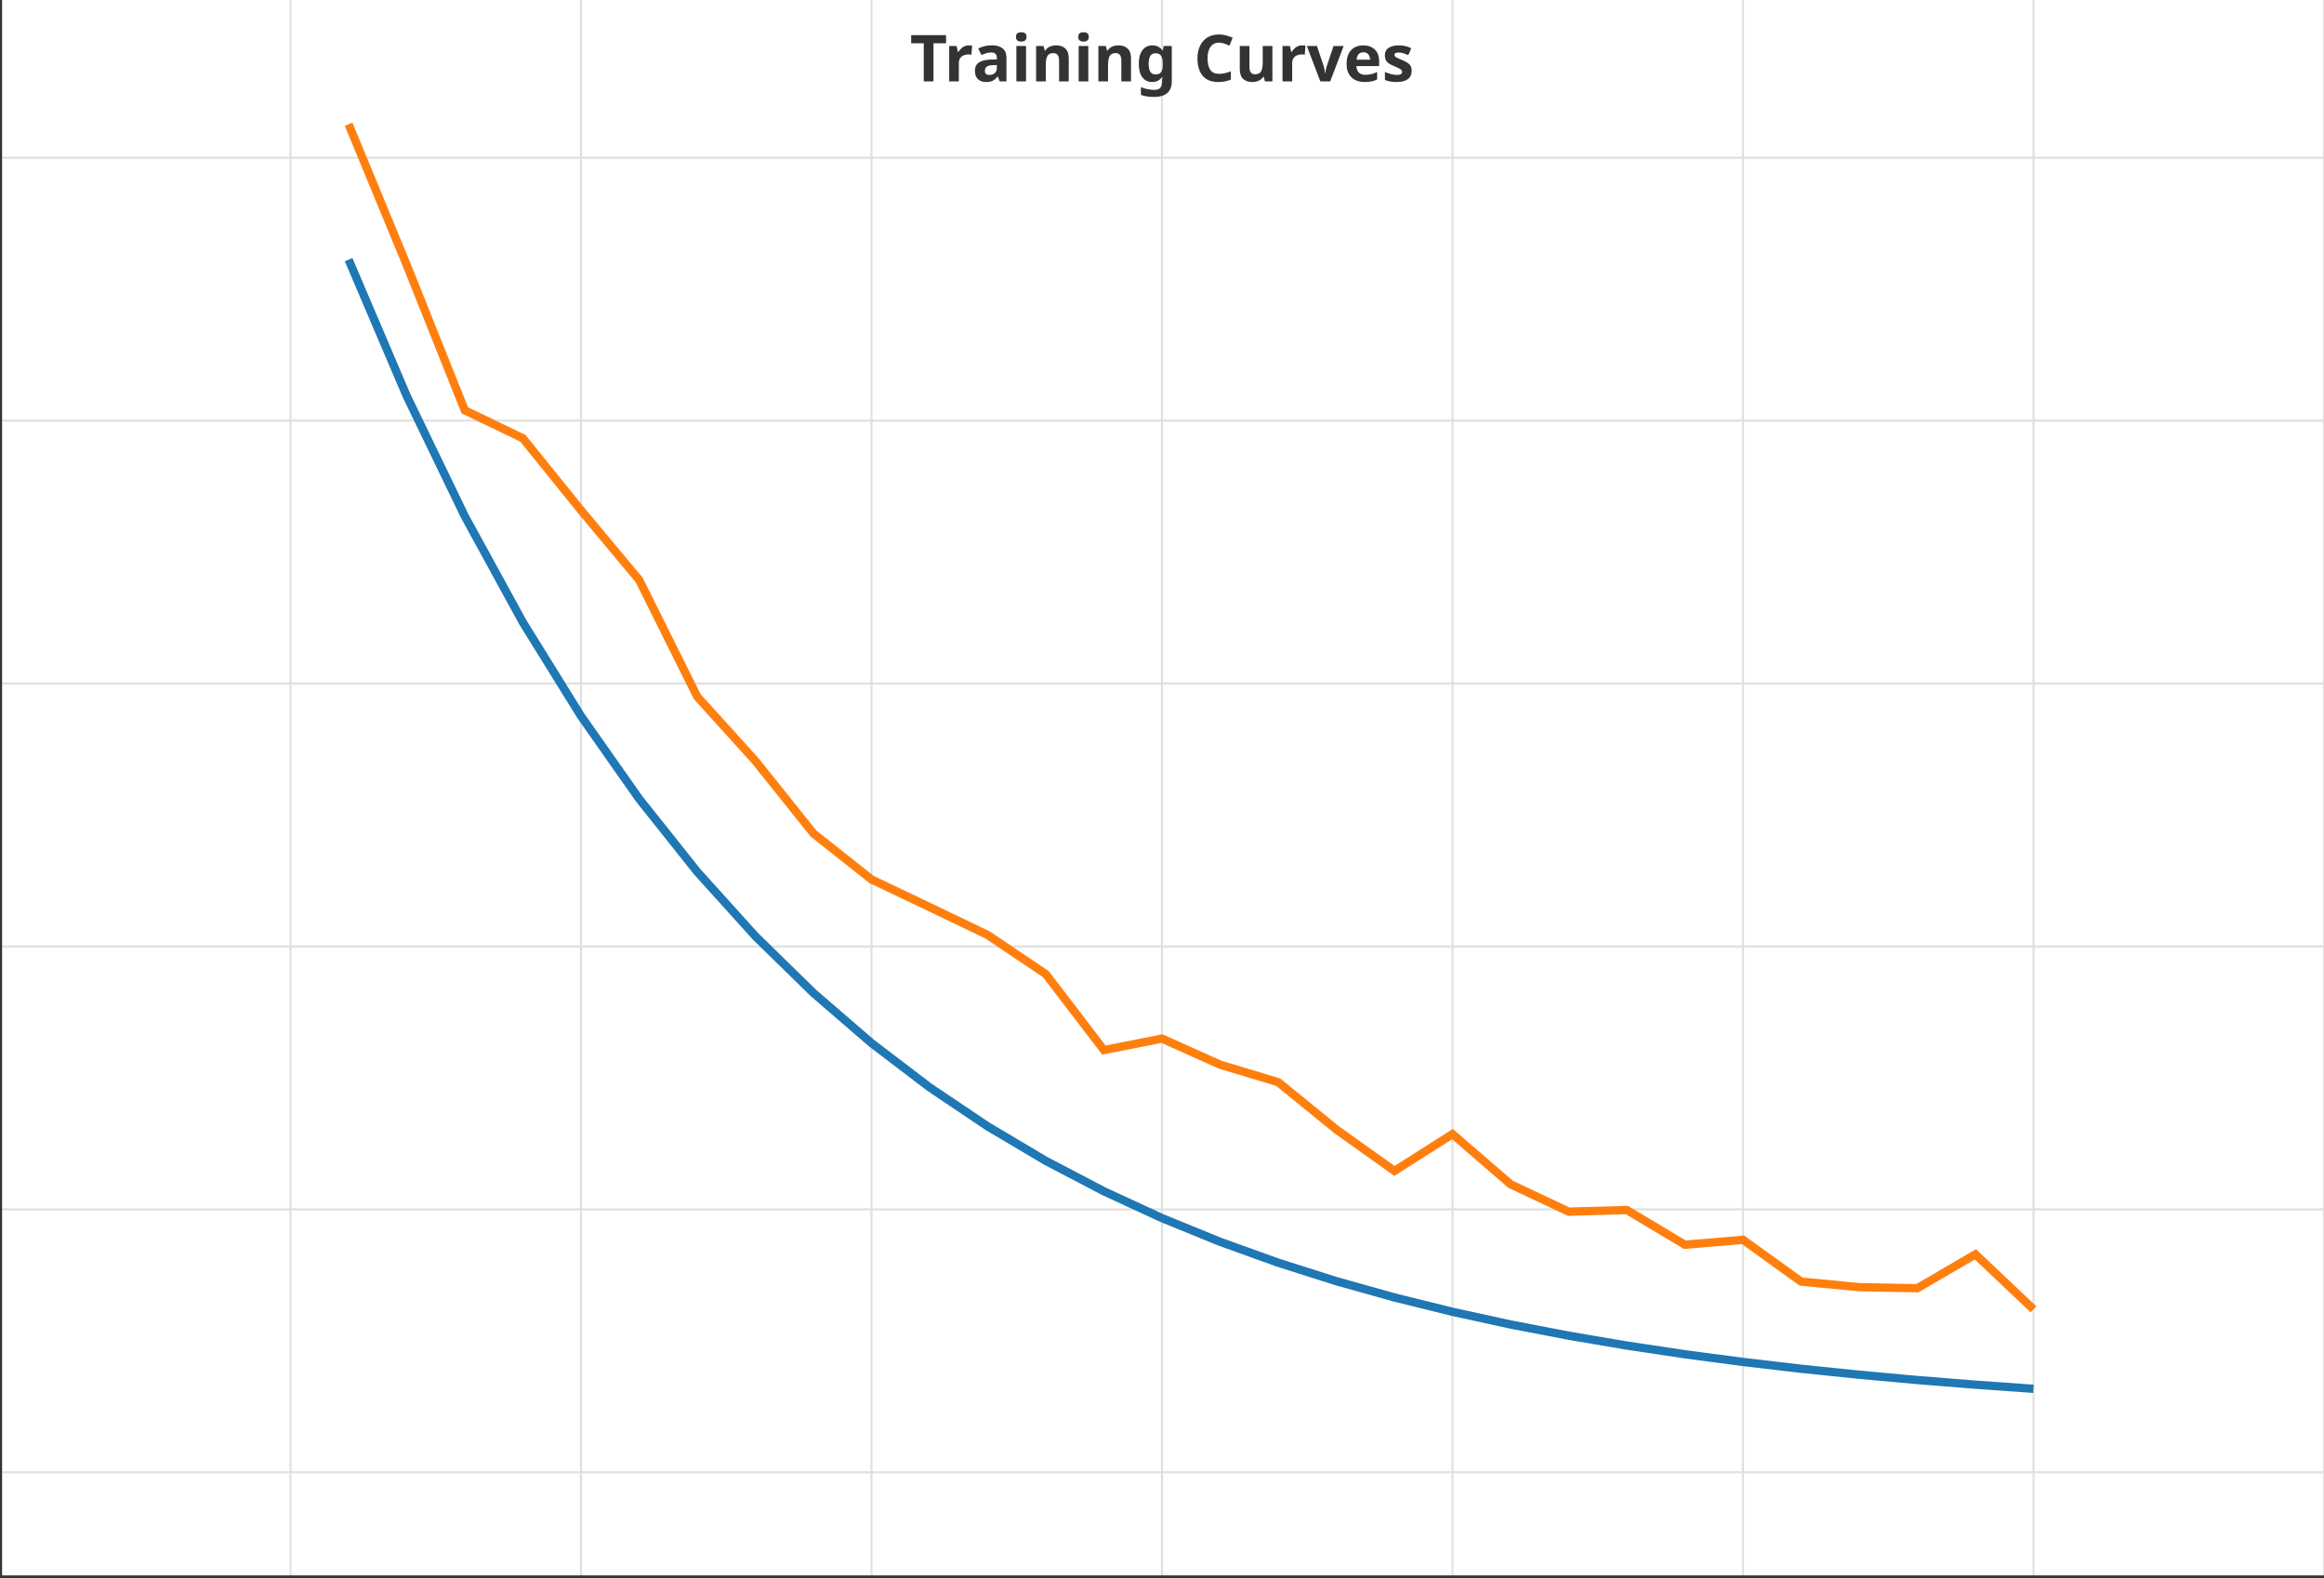
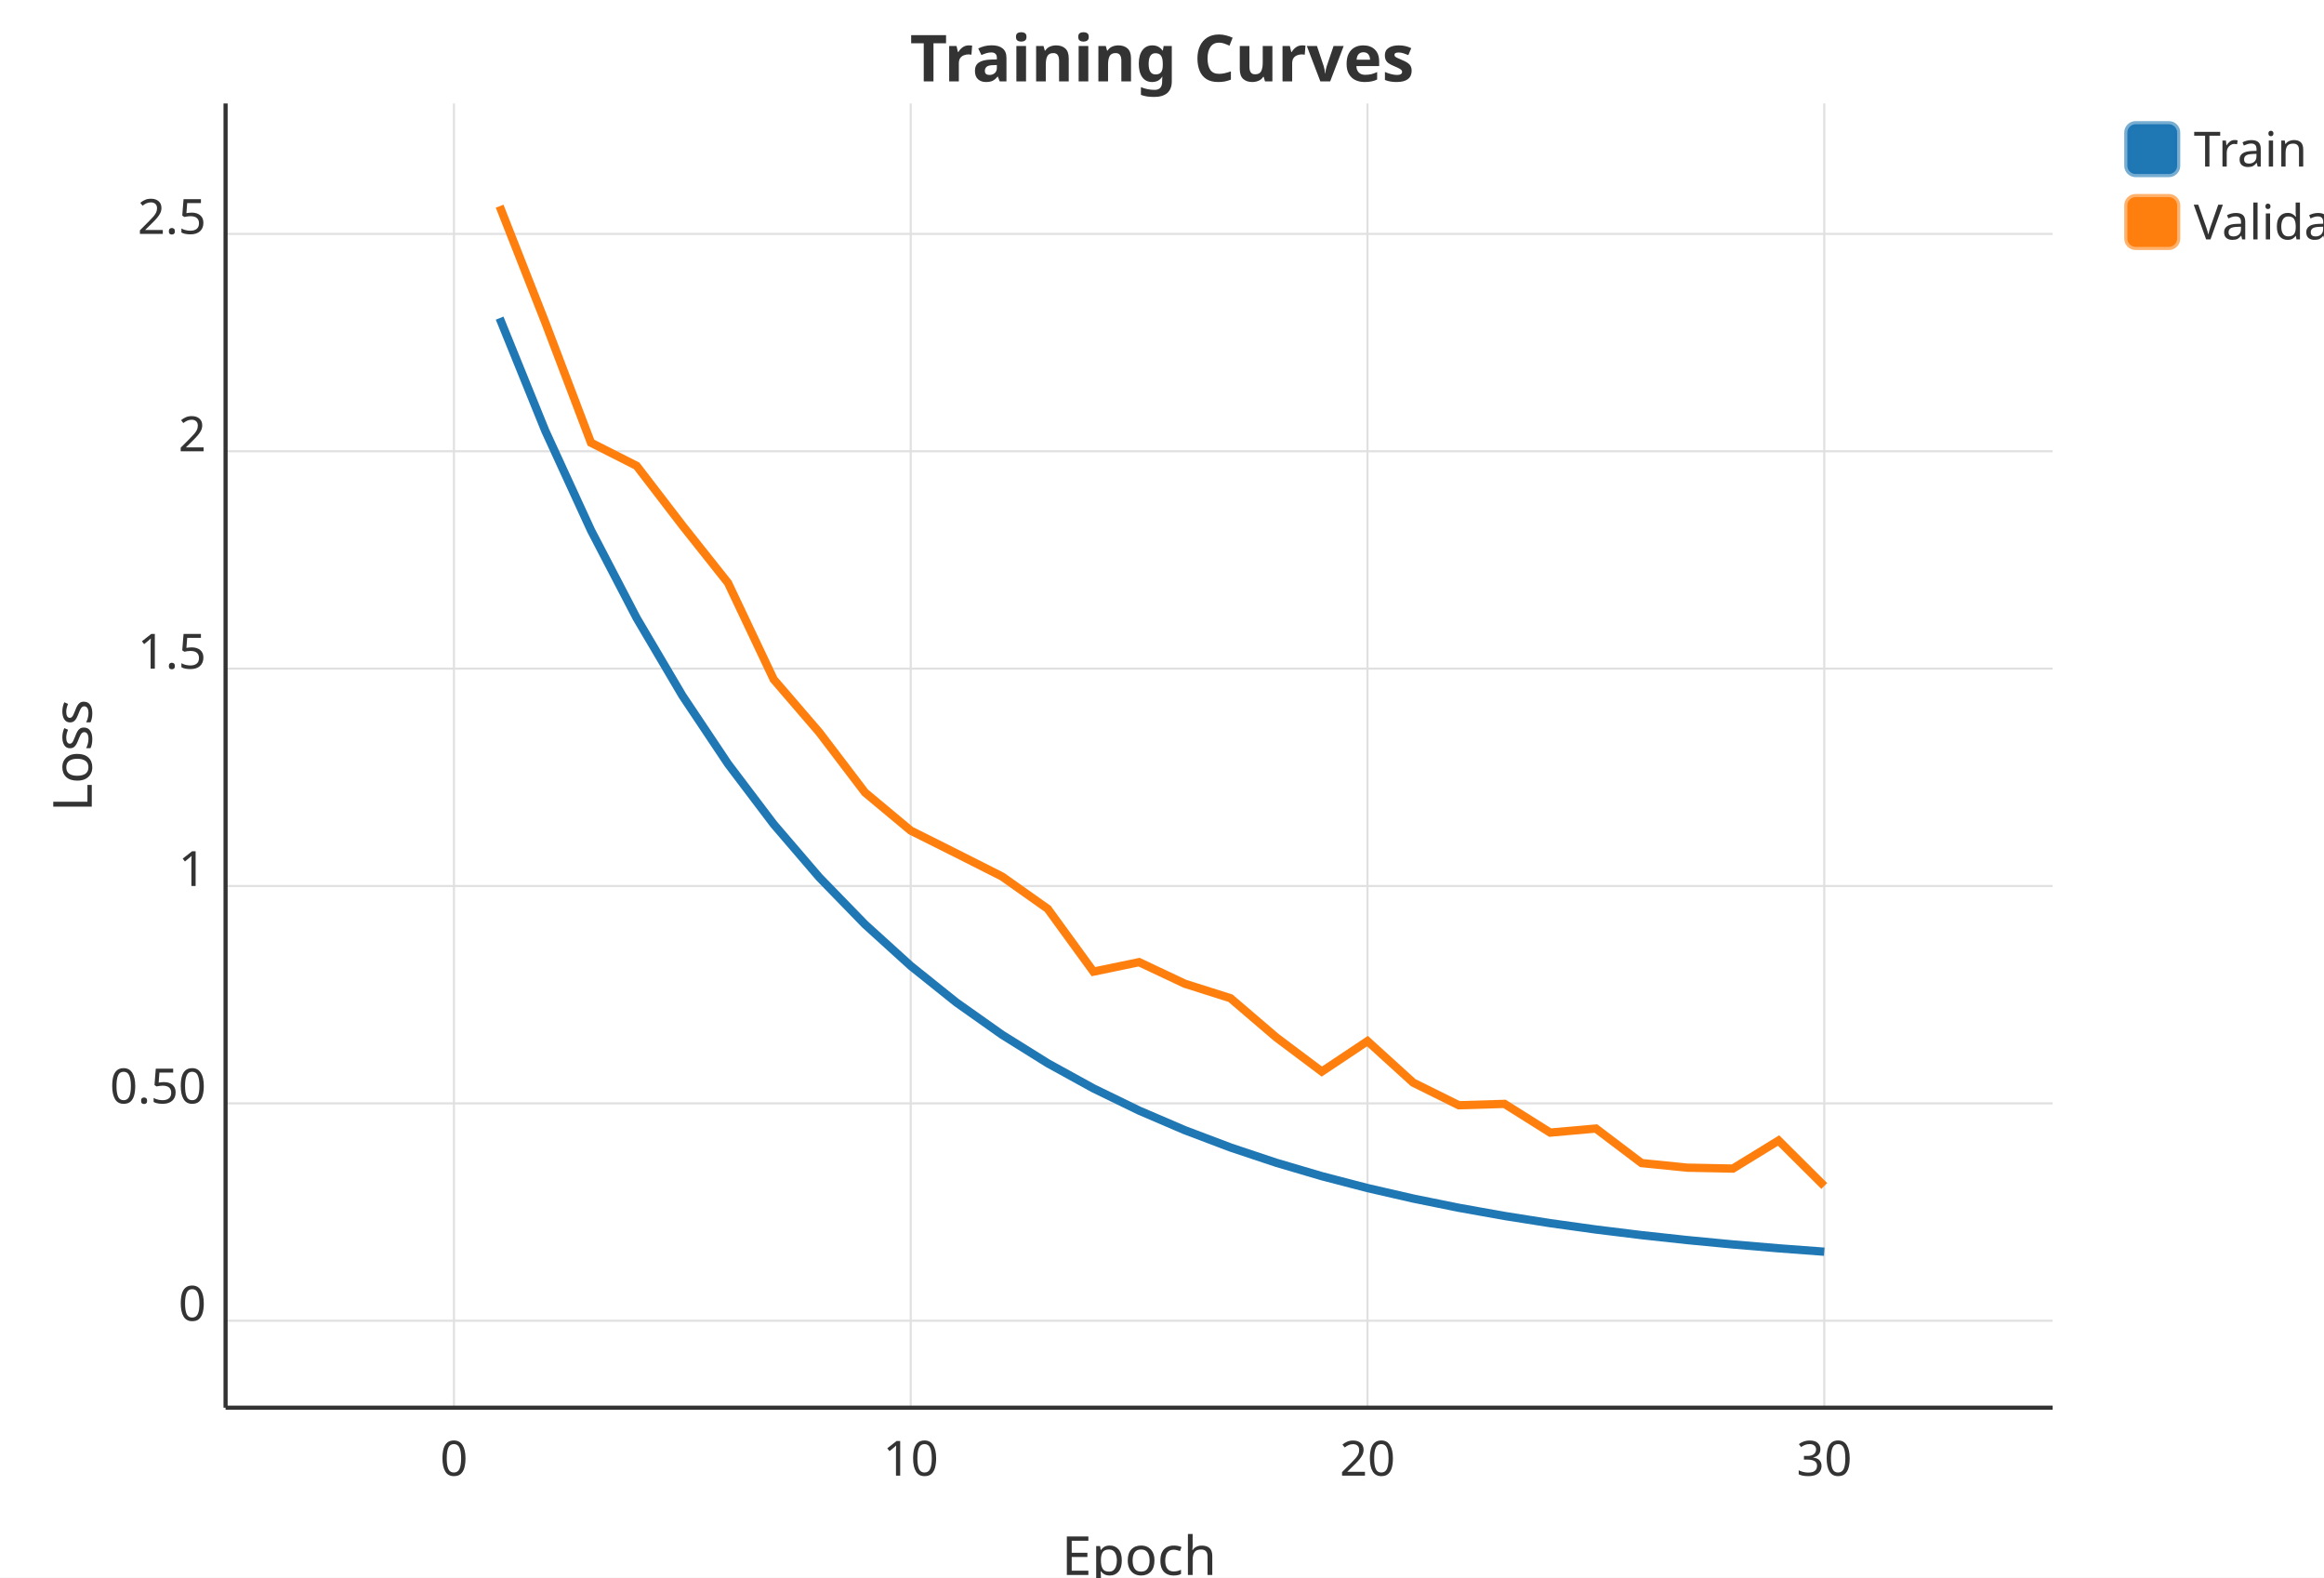
<svg xmlns="http://www.w3.org/2000/svg" width="560" height="380" viewBox="0 0 560 380" role="img">
  <rect width="560" height="380" fill="white" />
  <rect x="0" y="0" width="560" height="380" fill="rgb(255,255,255)" />
-   <line x1="0" y1="354.667" x2="560" y2="354.667" stroke="rgb(224,224,224)" stroke-width="0.5" />
-   <line x1="0" y1="291.333" x2="560" y2="291.333" stroke="rgb(224,224,224)" stroke-width="0.5" />
-   <line x1="0" y1="228" x2="560" y2="228" stroke="rgb(224,224,224)" stroke-width="0.5" />
-   <line x1="0" y1="164.667" x2="560" y2="164.667" stroke="rgb(224,224,224)" stroke-width="0.5" />
-   <line x1="0" y1="101.333" x2="560" y2="101.333" stroke="rgb(224,224,224)" stroke-width="0.5" />
-   <line x1="0" y1="38" x2="560" y2="38" stroke="rgb(224,224,224)" stroke-width="0.5" />
-   <line x1="0" y1="0" x2="0" y2="380" stroke="rgb(224,224,224)" stroke-width="0.5" />
-   <line x1="70" y1="0" x2="70" y2="380" stroke="rgb(224,224,224)" stroke-width="0.5" />
-   <line x1="140" y1="0" x2="140" y2="380" stroke="rgb(224,224,224)" stroke-width="0.5" />
-   <line x1="210" y1="0" x2="210" y2="380" stroke="rgb(224,224,224)" stroke-width="0.5" />
-   <line x1="280" y1="0" x2="280" y2="380" stroke="rgb(224,224,224)" stroke-width="0.5" />
-   <line x1="350" y1="0" x2="350" y2="380" stroke="rgb(224,224,224)" stroke-width="0.5" />
-   <line x1="420" y1="0" x2="420" y2="380" stroke="rgb(224,224,224)" stroke-width="0.5" />
-   <line x1="490" y1="0" x2="490" y2="380" stroke="rgb(224,224,224)" stroke-width="0.5" />
-   <line x1="560" y1="0" x2="560" y2="380" stroke="rgb(224,224,224)" stroke-width="0.5" />
-   <polyline points="84,62.543 98,95.38 112,124.358 126,149.932 140,172.501 154,192.417 168,209.994 182,225.505 196,239.193 210,251.273 224,261.934 238,271.342 252,279.645 266,286.972 280,293.438 294,299.144 308,304.18 322,308.624 336,312.545 350,316.006 364,319.061 378,321.756 392,324.135 406,326.234 420,328.087 434,329.721 448,331.164 462,332.437 476,333.561 490,334.553" fill="none" stroke="rgb(31,119,180)" stroke-width="2" />
-   <polyline points="84,29.924 98,63.814 112,98.843 126,105.585 140,122.922 154,139.688 168,167.796 182,183.267 196,200.763 210,211.855 224,218.515 238,225.239 252,234.651 266,252.951 280,250.189 294,256.468 308,260.69 322,272.078 336,282.066 350,273.195 364,285.285 378,291.882 392,291.483 406,299.848 420,298.659 434,308.727 448,310.066 462,310.33 476,302.157 490,315.404" fill="none" stroke="rgb(255,127,14)" stroke-width="2" />
-   <line x1="0" y1="0" x2="0" y2="380" stroke="rgb(51,51,51)" stroke-width="1" />
-   <line x1="0" y1="380" x2="560" y2="380" stroke="rgb(51,51,51)" stroke-width="1" />
-   <text x="0" y="396.38" font-family="sans-serif" font-size="11.7" fill="rgb(51,51,51)" text-anchor="middle">-5</text>
-   <text x="70" y="396.38" font-family="sans-serif" font-size="11.7" fill="rgb(51,51,51)" text-anchor="middle">0</text>
-   <text x="140" y="396.38" font-family="sans-serif" font-size="11.7" fill="rgb(51,51,51)" text-anchor="middle">5</text>
-   <text x="210" y="396.38" font-family="sans-serif" font-size="11.7" fill="rgb(51,51,51)" text-anchor="middle">10</text>
-   <text x="280" y="396.38" font-family="sans-serif" font-size="11.7" fill="rgb(51,51,51)" text-anchor="middle">15</text>
-   <text x="350" y="396.38" font-family="sans-serif" font-size="11.7" fill="rgb(51,51,51)" text-anchor="middle">20</text>
-   <text x="420" y="396.38" font-family="sans-serif" font-size="11.7" fill="rgb(51,51,51)" text-anchor="middle">25</text>
-   <text x="490" y="396.38" font-family="sans-serif" font-size="11.7" fill="rgb(51,51,51)" text-anchor="middle">30</text>
-   <text x="560" y="396.38" font-family="sans-serif" font-size="11.7" fill="rgb(51,51,51)" text-anchor="middle">35</text>
-   <text x="-4.68" y="354.667" font-family="sans-serif" font-size="11.7" fill="rgb(51,51,51)" text-anchor="end">0</text>
-   <text x="-4.68" y="291.333" font-family="sans-serif" font-size="11.7" fill="rgb(51,51,51)" text-anchor="end">0.50</text>
-   <text x="-4.68" y="228" font-family="sans-serif" font-size="11.7" fill="rgb(51,51,51)" text-anchor="end">1</text>
-   <text x="-4.68" y="164.667" font-family="sans-serif" font-size="11.7" fill="rgb(51,51,51)" text-anchor="end">1.5</text>
-   <text x="-4.68" y="101.333" font-family="sans-serif" font-size="11.7" fill="rgb(51,51,51)" text-anchor="end">2</text>
-   <text x="-4.68" y="38" font-family="sans-serif" font-size="11.7" fill="rgb(51,51,51)" text-anchor="end">2.5</text>
-   <text x="280" y="420.3" font-family="sans-serif" font-size="13" fill="rgb(51,51,51)" text-anchor="middle">Epoch</text>
-   <text x="-32.24" y="190" font-family="sans-serif" font-size="13" fill="rgb(51,51,51)" text-anchor="middle" transform="rotate(-90,-32.23993,190)">Loss</text>
-   <rect x="578" y="5" width="12" height="12" fill="rgb(31,119,180)" stroke="rgba(31,119,180,0.600)" stroke-width="1.5" rx="2" />
-   <text x="594" y="15.2" font-family="sans-serif" font-size="11.7" fill="rgb(51,51,51)">Train</text>
-   <rect x="578" y="22.55" width="12" height="12" fill="rgb(255,127,14)" stroke="rgba(255,127,14,0.600)" stroke-width="1.5" rx="2" />
-   <text x="594" y="32.75" font-family="sans-serif" font-size="11.7" fill="rgb(51,51,51)">Validation</text>
+   <line x1="54.354" y1="318.157" x2="494.615" y2="318.157" stroke="rgb(224,224,224)" stroke-width="0.5" />
+   <line x1="54.354" y1="265.794" x2="494.615" y2="265.794" stroke="rgb(224,224,224)" stroke-width="0.5" />
+   <line x1="54.354" y1="213.431" x2="494.615" y2="213.431" stroke="rgb(224,224,224)" stroke-width="0.5" />
+   <line x1="54.354" y1="161.069" x2="494.615" y2="161.069" stroke="rgb(224,224,224)" stroke-width="0.5" />
+   <line x1="54.354" y1="108.706" x2="494.615" y2="108.706" stroke="rgb(224,224,224)" stroke-width="0.5" />
+   <line x1="54.354" y1="56.343" x2="494.615" y2="56.343" stroke="rgb(224,224,224)" stroke-width="0.5" />
+   <line x1="109.387" y1="24.925" x2="109.387" y2="339.102" stroke="rgb(224,224,224)" stroke-width="0.5" />
+   <line x1="219.452" y1="24.925" x2="219.452" y2="339.102" stroke="rgb(224,224,224)" stroke-width="0.5" />
+   <line x1="329.517" y1="24.925" x2="329.517" y2="339.102" stroke="rgb(224,224,224)" stroke-width="0.5" />
+   <line x1="439.582" y1="24.925" x2="439.582" y2="339.102" stroke="rgb(224,224,224)" stroke-width="0.5" />
+   <polyline points="120.393,76.634 131.4,103.783 142.406,127.742 153.413,148.886 164.419,167.545 175.426,184.012 186.432,198.544 197.439,211.369 208.445,222.686 219.452,232.674 230.458,241.488 241.465,249.266 252.471,256.13 263.478,262.188 274.485,267.534 285.491,272.252 296.498,276.415 307.504,280.09 318.511,283.332 329.517,286.194 340.524,288.719 351.53,290.947 362.537,292.914 373.543,294.65 384.55,296.181 395.556,297.533 406.563,298.726 417.569,299.779 428.576,300.708 439.582,301.527" fill="none" stroke="rgb(31,119,180)" stroke-width="2" />
+   <polyline points="120.393,49.665 131.4,77.686 142.406,106.647 153.413,112.221 164.419,126.555 175.426,140.417 186.432,163.656 197.439,176.447 208.445,190.912 219.452,200.083 230.458,205.589 241.465,211.149 252.471,218.931 263.478,234.06 274.485,231.777 285.491,236.968 296.498,240.459 307.504,249.875 318.511,258.132 329.517,250.798 340.524,260.794 351.53,266.248 362.537,265.918 373.543,272.834 384.55,271.851 395.556,280.175 406.563,281.283 417.569,281.501 428.576,274.744 439.582,285.696" fill="none" stroke="rgb(255,127,14)" stroke-width="2" />
+   <line x1="54.354" y1="24.925" x2="54.354" y2="339.102" stroke="rgb(51,51,51)" stroke-width="1" />
+   <line x1="54.354" y1="339.102" x2="494.615" y2="339.102" stroke="rgb(51,51,51)" stroke-width="1" />
+   <text x="109.387" y="355.482" font-family="sans-serif" font-size="11.7" fill="rgb(51,51,51)" text-anchor="middle">0</text>
+   <text x="219.452" y="355.482" font-family="sans-serif" font-size="11.7" fill="rgb(51,51,51)" text-anchor="middle">10</text>
+   <text x="329.517" y="355.482" font-family="sans-serif" font-size="11.7" fill="rgb(51,51,51)" text-anchor="middle">20</text>
+   <text x="439.582" y="355.482" font-family="sans-serif" font-size="11.7" fill="rgb(51,51,51)" text-anchor="middle">30</text>
+   <text x="49.674" y="318.157" font-family="sans-serif" font-size="11.7" fill="rgb(51,51,51)" text-anchor="end">0</text>
+   <text x="49.674" y="265.794" font-family="sans-serif" font-size="11.7" fill="rgb(51,51,51)" text-anchor="end">0.50</text>
+   <text x="49.674" y="213.431" font-family="sans-serif" font-size="11.7" fill="rgb(51,51,51)" text-anchor="end">1</text>
+   <text x="49.674" y="161.069" font-family="sans-serif" font-size="11.7" fill="rgb(51,51,51)" text-anchor="end">1.5</text>
+   <text x="49.674" y="108.706" font-family="sans-serif" font-size="11.7" fill="rgb(51,51,51)" text-anchor="end">2</text>
+   <text x="49.674" y="56.343" font-family="sans-serif" font-size="11.7" fill="rgb(51,51,51)" text-anchor="end">2.5</text>
+   <text x="274.485" y="379.402" font-family="sans-serif" font-size="13" fill="rgb(51,51,51)" text-anchor="middle">Epoch</text>
+   <text x="22.114" y="182.014" font-family="sans-serif" font-size="13" fill="rgb(51,51,51)" text-anchor="middle" transform="rotate(-90,22.11399,182.0137)">Loss</text>
+   <rect x="512.615" y="29.925" width="12" height="12" fill="rgb(31,119,180)" stroke="rgba(31,119,180,0.600)" stroke-width="1.5" rx="2" />
+   <text x="528.615" y="40.125" font-family="sans-serif" font-size="11.7" fill="rgb(51,51,51)">Train</text>
+   <rect x="512.615" y="47.475" width="12" height="12" fill="rgb(255,127,14)" stroke="rgba(255,127,14,0.600)" stroke-width="1.5" rx="2" />
+   <text x="528.615" y="57.675" font-family="sans-serif" font-size="11.7" fill="rgb(51,51,51)">Validation</text>
  <text x="280" y="19.6" font-family="sans-serif" font-size="15.6" fill="rgb(51,51,51)" font-weight="bold" text-anchor="middle">Training Curves</text>
</svg>
